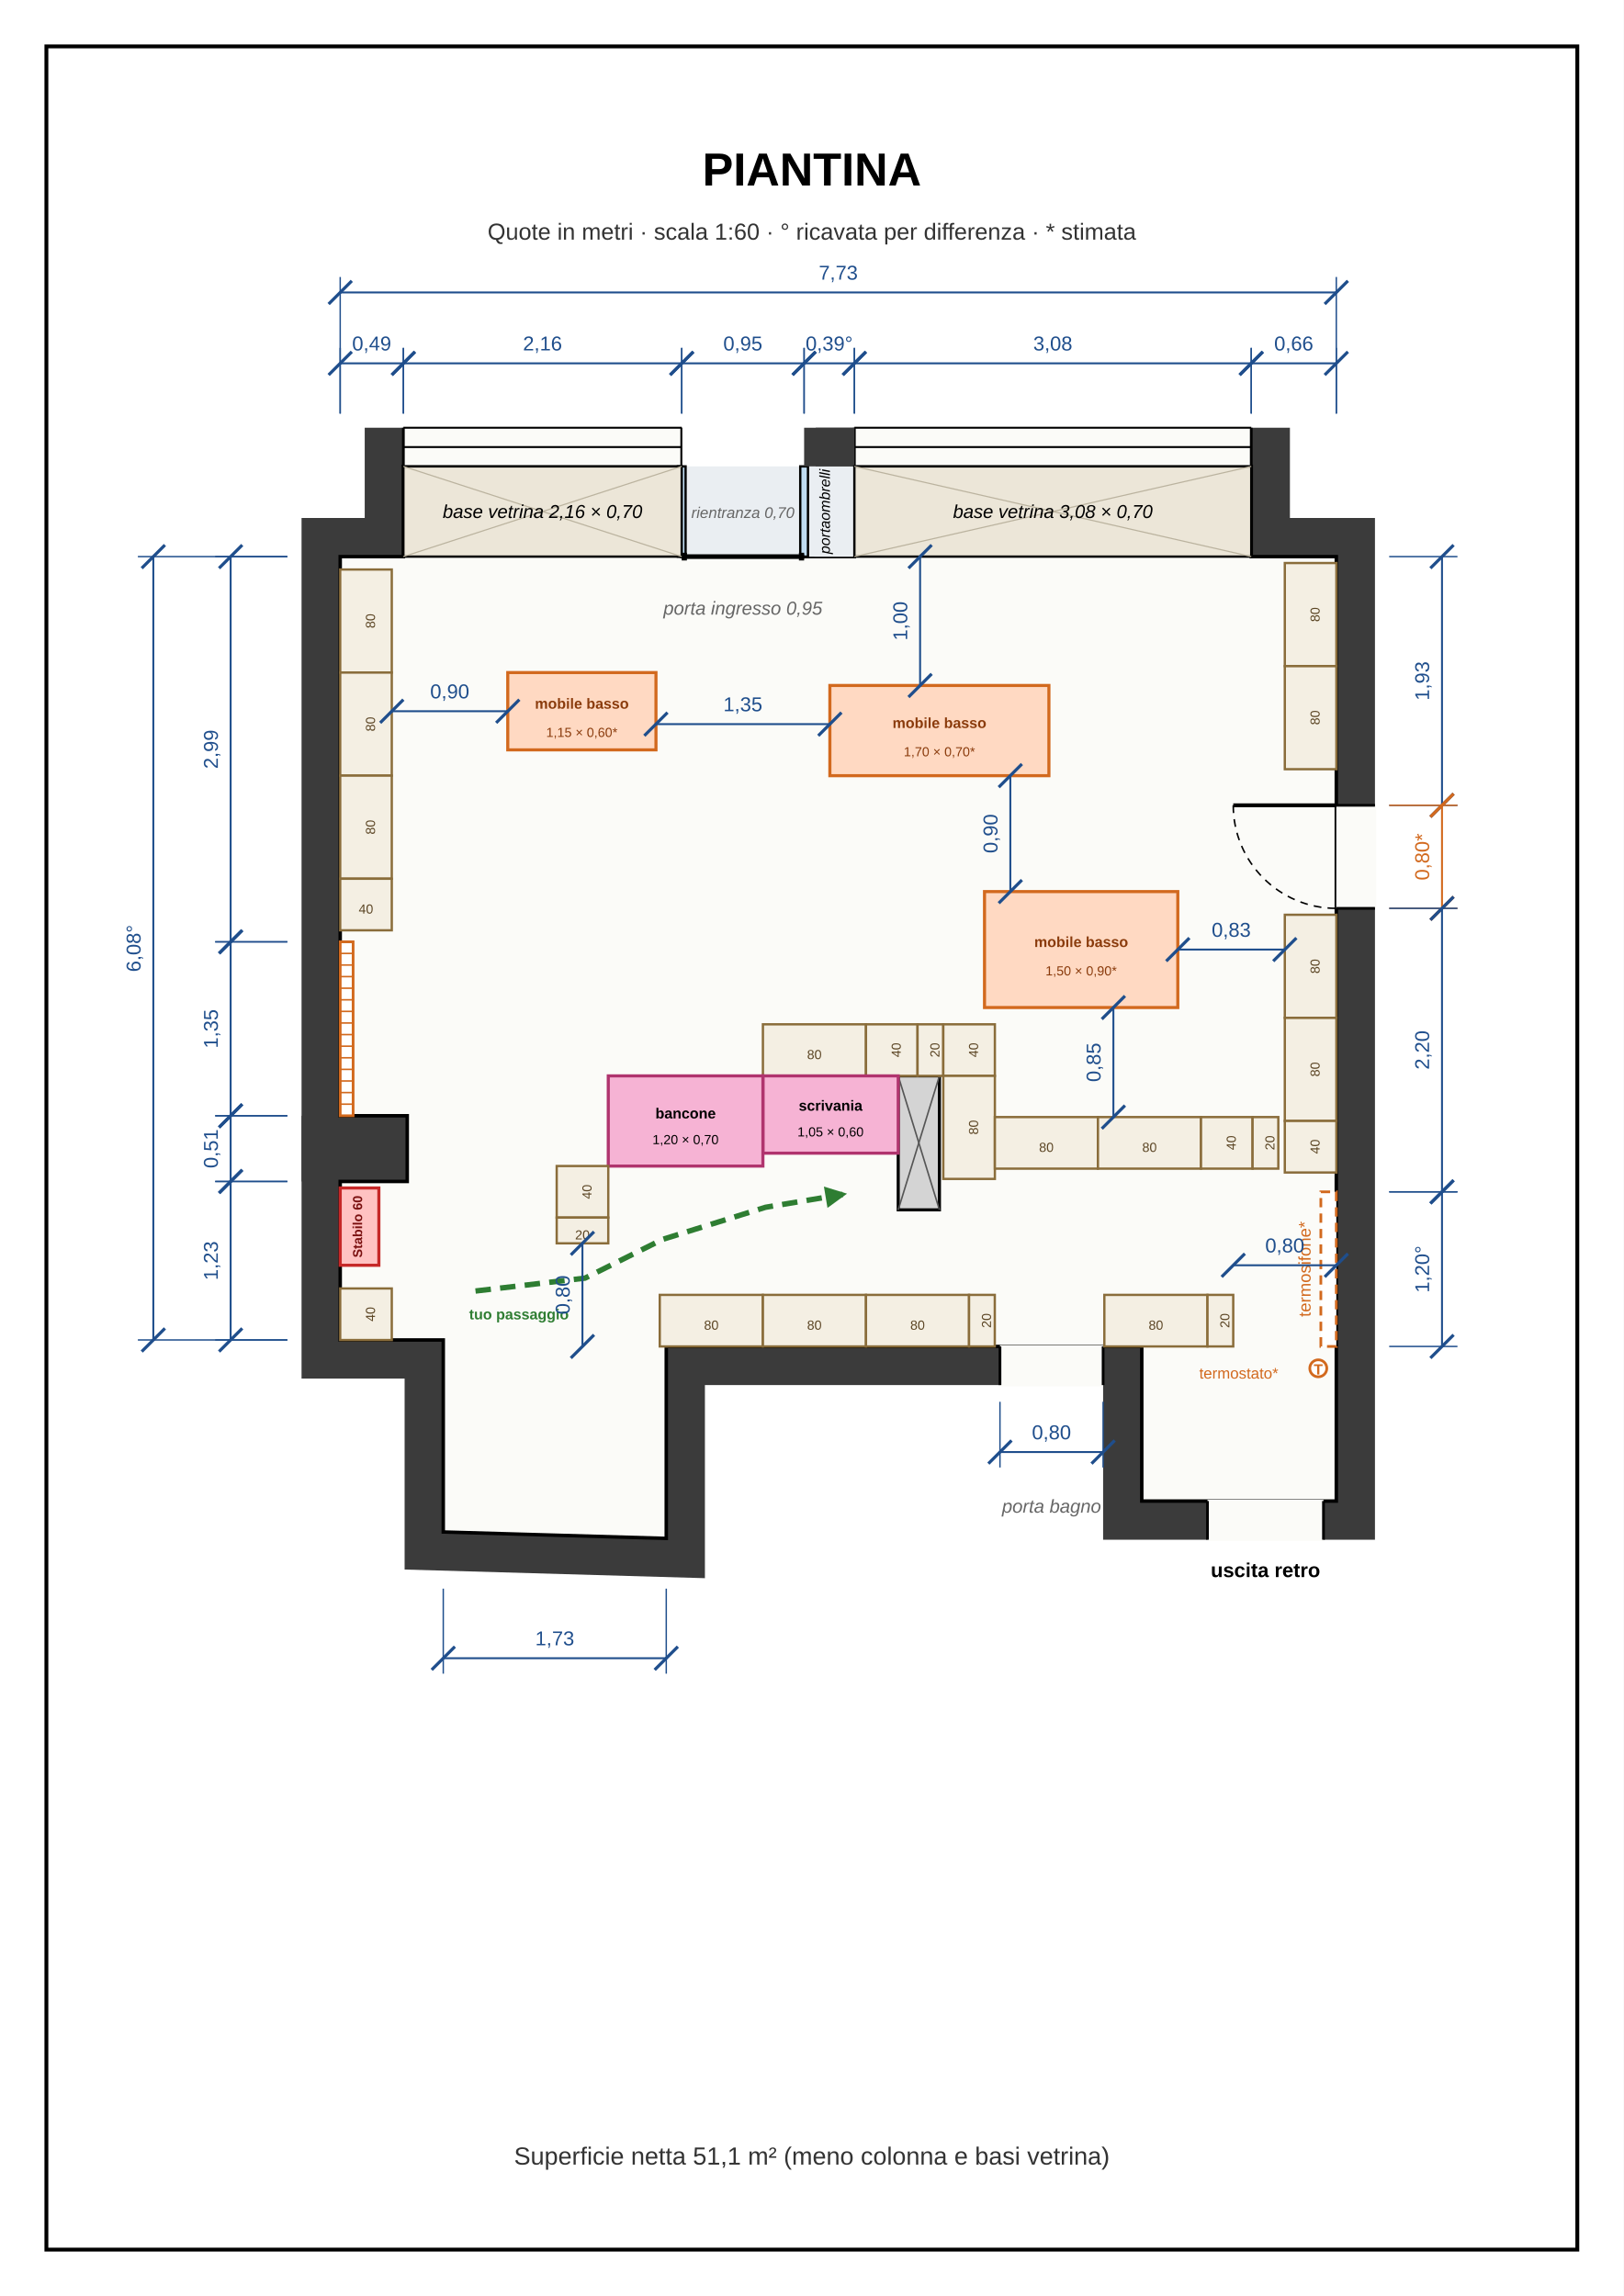
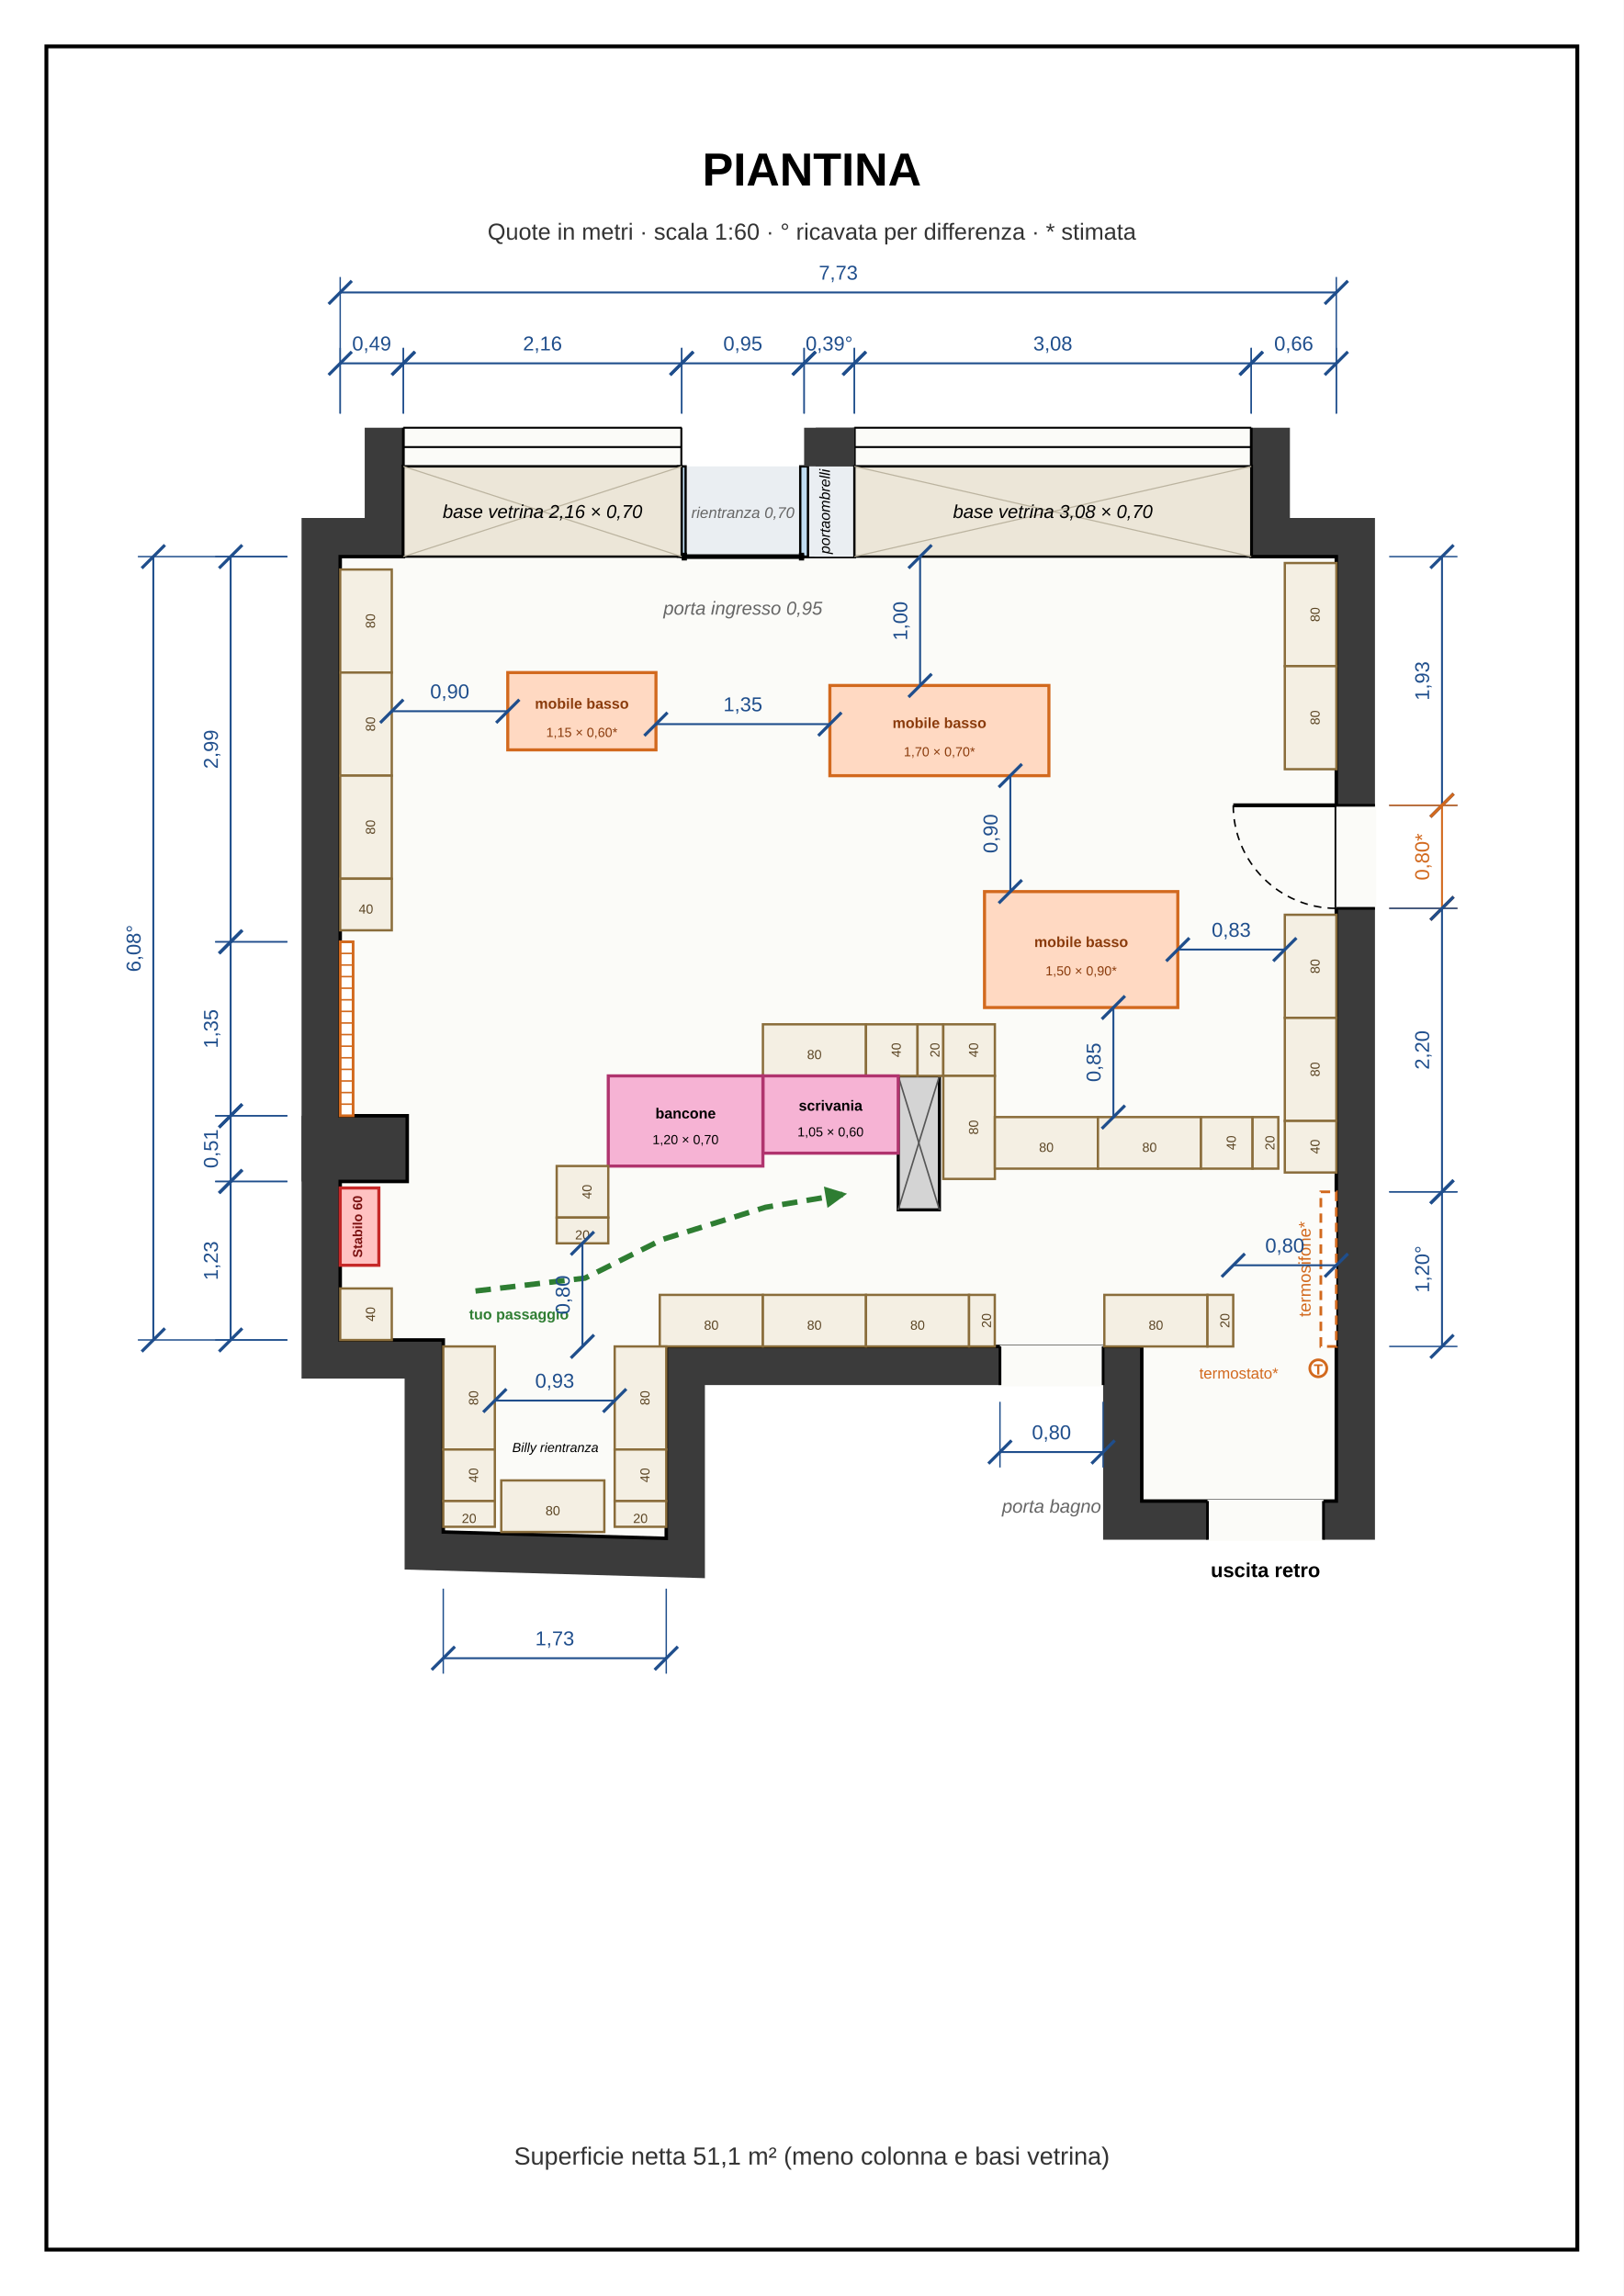
<svg xmlns="http://www.w3.org/2000/svg" width="210mm" height="297mm" viewBox="0 0 210 297" font-family="Arial, Helvetica, sans-serif">
  <defs>
    <pattern id="hatch" width="1.6" height="1.6" patternUnits="userSpaceOnUse" patternTransform="rotate(45)">
      <line x1="0" y1="0" x2="0" y2="1.6" stroke="#777" stroke-width="0.25" />
    </pattern>
  </defs>
  <rect width="210" height="297" fill="#ffffff" />
  <rect x="6" y="6" width="198" height="285" fill="none" stroke="#000" stroke-width="0.5" />
  <polygon points="44.00,72.00 52.17,72.00 52.17,60.33 88.17,60.33 88.17,72.00 110.50,72.00 110.50,60.33 161.83,60.33 161.83,72.00 172.83,72.00 172.83,194.17 147.67,194.17 147.67,174.17 86.17,174.17 86.17,199.00 57.33,198.17 57.33,173.33 44.00,173.33 44.00,152.83 52.67,152.83 52.67,144.33 44.00,144.33" fill="none" stroke="#3b3b3b" stroke-width="10.00" stroke-linejoin="miter" stroke-miterlimit="10" />
  <polygon points="44.00,72.00 52.17,72.00 52.17,60.33 88.17,60.33 88.17,72.00 110.50,72.00 110.50,60.33 161.83,60.33 161.83,72.00 172.83,72.00 172.83,194.17 147.67,194.17 147.67,174.17 86.17,174.17 86.17,199.00 57.33,198.17 57.33,173.33 44.00,173.33 44.00,152.83 52.67,152.83 52.67,144.33 44.00,144.33" fill="#fbfbf8" stroke="none" />
  <rect x="39.00" y="144.33" width="13.67" height="8.50" fill="#3b3b3b" stroke="none" stroke-width="0.25" />
  <polygon points="44.00,72.00 52.17,72.00 52.17,60.33 88.17,60.33 88.17,72.00 110.50,72.00 110.50,60.33 161.83,60.33 161.83,72.00 172.83,72.00 172.83,194.17 147.67,194.17 147.67,174.17 86.17,174.17 86.17,199.00 57.33,198.17 57.33,173.33 44.00,173.33 44.00,152.83 52.67,152.83 52.67,144.33 44.00,144.33" fill="none" stroke="#000" stroke-width="0.45" stroke-linejoin="miter" />
  <rect x="52.17" y="55.17" width="36.00" height="5.33" fill="#fbfbf8" stroke="none" stroke-width="0.25" />
  <line x1="52.17" y1="55.33" x2="52.17" y2="60.33" stroke="#000" stroke-width="0.35" />
  <line x1="88.17" y1="55.33" x2="88.17" y2="60.33" stroke="#000" stroke-width="0.35" />
  <line x1="52.17" y1="55.33" x2="88.17" y2="55.33" stroke="#000" stroke-width="0.25" />
  <line x1="52.17" y1="57.83" x2="88.17" y2="57.83" stroke="#000" stroke-width="0.25" />
  <line x1="52.17" y1="60.33" x2="88.17" y2="60.33" stroke="#000" stroke-width="0.25" />
  <rect x="110.50" y="55.17" width="51.33" height="5.33" fill="#fbfbf8" stroke="none" stroke-width="0.25" />
  <line x1="110.50" y1="55.33" x2="110.50" y2="60.33" stroke="#000" stroke-width="0.35" />
  <line x1="161.83" y1="55.33" x2="161.83" y2="60.33" stroke="#000" stroke-width="0.35" />
  <line x1="110.50" y1="55.33" x2="161.83" y2="55.33" stroke="#000" stroke-width="0.25" />
  <line x1="110.50" y1="57.83" x2="161.83" y2="57.83" stroke="#000" stroke-width="0.25" />
  <line x1="110.50" y1="60.33" x2="161.83" y2="60.33" stroke="#000" stroke-width="0.25" />
  <rect x="88.17" y="60.33" width="5.17" height="11.67" fill="#fbfbf8" stroke="none" stroke-width="0.25" />
  <rect x="88.25" y="55.17" width="5.25" height="5.25" fill="#ffffff" stroke="none" stroke-width="0.25" />
  <rect x="105.33" y="60.33" width="5.17" height="11.67" fill="#fbfbf8" stroke="none" stroke-width="0.25" />
  <rect x="88.17" y="66.83" width="22.33" height="5.17" fill="#fbfbf8" stroke="none" stroke-width="0.25" />
  <line x1="88.17" y1="67.00" x2="88.17" y2="72.00" stroke="#000" stroke-width="0.35" />
  <line x1="110.50" y1="67.00" x2="110.50" y2="72.00" stroke="#000" stroke-width="0.35" />
  <rect x="88.17" y="60.33" width="22.33" height="11.67" fill="#eaeef2" stroke="none" stroke-width="0.25" />
  <rect x="87.67" y="60.33" width="1.00" height="11.67" fill="#bfdcf2" stroke="#000" stroke-width="0.3" />
  <rect x="103.50" y="60.33" width="1.00" height="11.67" fill="#bfdcf2" stroke="#000" stroke-width="0.3" />
  <line x1="88.17" y1="72.00" x2="104.00" y2="72.00" stroke="#000" stroke-width="0.6" />
  <rect x="88.17" y="71.50" width="0.67" height="1.00" fill="#000" stroke="none" stroke-width="0.25" />
  <rect x="103.33" y="71.50" width="0.67" height="1.00" fill="#000" stroke="none" stroke-width="0.25" />
  <rect x="104.00" y="55.33" width="6.50" height="5.00" fill="#3b3b3b" stroke="none" stroke-width="0.25" />
  <rect x="172.83" y="104.17" width="5.17" height="13.33" fill="#fbfbf8" stroke="none" stroke-width="0.25" />
  <line x1="172.83" y1="104.17" x2="177.83" y2="104.17" stroke="#000" stroke-width="0.35" />
  <line x1="172.83" y1="117.50" x2="177.83" y2="117.50" stroke="#000" stroke-width="0.35" />
  <line x1="172.83" y1="104.17" x2="159.50" y2="104.17" stroke="#000" stroke-width="0.5" />
  <path d="M 159.50 104.17 A 13.33 13.33 0 0 0 172.83 117.50" fill="none" stroke="#000" stroke-width="0.2" stroke-dasharray="1 0.8" />
  <rect x="129.33" y="174.00" width="13.33" height="5.33" fill="#fbfbf8" stroke="none" stroke-width="0.25" />
  <line x1="129.33" y1="174.17" x2="129.33" y2="179.17" stroke="#000" stroke-width="0.35" />
  <line x1="142.67" y1="174.17" x2="142.67" y2="179.17" stroke="#000" stroke-width="0.35" />
  <rect x="156.17" y="194.00" width="15.00" height="5.33" fill="#fbfbf8" stroke="none" stroke-width="0.25" />
  <line x1="156.17" y1="194.17" x2="156.17" y2="199.17" stroke="#000" stroke-width="0.35" />
  <line x1="171.17" y1="194.17" x2="171.17" y2="199.17" stroke="#000" stroke-width="0.35" />
  <rect x="156.17" y="194.00" width="15.00" height="5.33" fill="none" stroke="none" stroke-width="0.25" />
  <rect x="52.17" y="60.33" width="36.00" height="11.67" fill="#ece6d8" stroke="#000" stroke-width="0.3" />
  <line x1="52.17" y1="60.33" x2="88.17" y2="72.00" stroke="#bbb39f" stroke-width="0.15" />
  <line x1="52.17" y1="72.00" x2="88.17" y2="60.33" stroke="#bbb39f" stroke-width="0.15" />
  <rect x="110.50" y="60.33" width="51.33" height="11.67" fill="#ece6d8" stroke="#000" stroke-width="0.3" />
  <line x1="110.50" y1="60.33" x2="161.83" y2="72.00" stroke="#bbb39f" stroke-width="0.15" />
  <line x1="110.50" y1="72.00" x2="161.83" y2="60.33" stroke="#bbb39f" stroke-width="0.15" />
  <rect x="116.17" y="139.17" width="5.33" height="17.33" fill="#d4d4d4" stroke="#000" stroke-width="0.4" />
  <line x1="116.17" y1="139.17" x2="121.50" y2="156.50" stroke="#555" stroke-width="0.2" />
  <line x1="121.50" y1="139.17" x2="116.17" y2="156.50" stroke="#555" stroke-width="0.2" />
  <rect x="44.00" y="121.83" width="1.67" height="22.50" fill="#fff" stroke="#d2691e" stroke-width="0.35" />
  <line x1="44.00" y1="123.33" x2="45.67" y2="123.33" stroke="#d2691e" stroke-width="0.2" />
  <line x1="44.00" y1="124.83" x2="45.67" y2="124.83" stroke="#d2691e" stroke-width="0.2" />
  <line x1="44.00" y1="126.33" x2="45.67" y2="126.33" stroke="#d2691e" stroke-width="0.2" />
  <line x1="44.00" y1="127.83" x2="45.67" y2="127.83" stroke="#d2691e" stroke-width="0.2" />
  <line x1="44.00" y1="129.33" x2="45.67" y2="129.33" stroke="#d2691e" stroke-width="0.2" />
  <line x1="44.00" y1="130.83" x2="45.67" y2="130.83" stroke="#d2691e" stroke-width="0.2" />
  <line x1="44.00" y1="132.33" x2="45.67" y2="132.33" stroke="#d2691e" stroke-width="0.2" />
  <line x1="44.00" y1="133.83" x2="45.67" y2="133.83" stroke="#d2691e" stroke-width="0.2" />
  <line x1="44.00" y1="135.33" x2="45.67" y2="135.33" stroke="#d2691e" stroke-width="0.2" />
  <line x1="44.00" y1="136.83" x2="45.67" y2="136.83" stroke="#d2691e" stroke-width="0.2" />
  <line x1="44.00" y1="138.33" x2="45.67" y2="138.33" stroke="#d2691e" stroke-width="0.2" />
  <line x1="44.00" y1="139.83" x2="45.67" y2="139.83" stroke="#d2691e" stroke-width="0.2" />
  <line x1="44.00" y1="141.33" x2="45.67" y2="141.33" stroke="#d2691e" stroke-width="0.2" />
  <line x1="44.00" y1="142.83" x2="45.67" y2="142.83" stroke="#d2691e" stroke-width="0.2" />
  <rect x="170.83" y="154.17" width="2.00" height="20.00" fill="#fff" stroke="#d2691e" stroke-width="0.35" stroke-dasharray="1.2 0.8" />
  <text x="169.50" y="164.17" font-size="2.2" fill="#d2691e" text-anchor="middle" font-weight="normal" font-style="normal" transform="rotate(-90 169.50 164.17)">termosifone*</text>
  <circle cx="170.50" cy="177.00" r="1.1" fill="#fff" stroke="#d2691e" stroke-width="0.35" />
  <text x="170.50" y="177.80" font-size="1.9" fill="#d2691e" text-anchor="middle" font-weight="bold">T</text>
  <text x="165.33" y="178.33" font-size="2.0" fill="#d2691e" text-anchor="end" font-weight="normal" font-style="normal">termostato*</text>
  <text x="70.17" y="67.00" font-size="2.4" fill="#000" text-anchor="middle" font-weight="normal" font-style="italic">base vetrina 2,16 × 0,70</text>
  <text x="136.17" y="67.00" font-size="2.4" fill="#000" text-anchor="middle" font-weight="normal" font-style="italic">base vetrina 3,08 × 0,70</text>
  <text x="96.08" y="79.50" font-size="2.4" fill="#666666" text-anchor="middle" font-weight="normal" font-style="italic">porta ingresso 0,95</text>
  <text x="96.08" y="67.00" font-size="2.0" fill="#666666" text-anchor="middle" font-weight="normal" font-style="italic">rientranza 0,70</text>
  <text x="107.33" y="66.17" font-size="1.9" fill="#000" text-anchor="middle" font-weight="normal" font-style="italic" transform="rotate(-90 107.33 66.17)">portaombrelli</text>
  <text x="136.00" y="195.67" font-size="2.4" fill="#666666" text-anchor="middle" font-weight="normal" font-style="italic">porta bagno</text>
  <text x="163.67" y="204.00" font-size="2.6" fill="#000" text-anchor="middle" font-weight="bold" font-style="normal">uscita retro</text>
  <rect x="44.00" y="73.67" width="6.67" height="13.33" fill="#f4efe3" stroke="#8a6d3b" stroke-width="0.3" />
  <text x="48.50" y="80.33" font-size="1.7" fill="#5b4524" text-anchor="middle" font-weight="normal" font-style="normal" transform="rotate(-90 48.50 80.33)">80</text>
  <rect x="44.00" y="87.00" width="6.67" height="13.33" fill="#f4efe3" stroke="#8a6d3b" stroke-width="0.3" />
  <text x="48.50" y="93.67" font-size="1.7" fill="#5b4524" text-anchor="middle" font-weight="normal" font-style="normal" transform="rotate(-90 48.50 93.67)">80</text>
  <rect x="44.00" y="100.33" width="6.67" height="13.33" fill="#f4efe3" stroke="#8a6d3b" stroke-width="0.3" />
  <text x="48.50" y="107.00" font-size="1.7" fill="#5b4524" text-anchor="middle" font-weight="normal" font-style="normal" transform="rotate(-90 48.50 107.00)">80</text>
  <rect x="44.00" y="113.67" width="6.67" height="6.67" fill="#f4efe3" stroke="#8a6d3b" stroke-width="0.3" />
  <text x="47.33" y="118.17" font-size="1.7" fill="#5b4524" text-anchor="middle" font-weight="normal" font-style="normal">40</text>
  <rect x="44.00" y="166.67" width="6.67" height="6.67" fill="#f4efe3" stroke="#8a6d3b" stroke-width="0.3" />
  <text x="48.50" y="170.00" font-size="1.7" fill="#5b4524" text-anchor="middle" font-weight="normal" font-style="normal" transform="rotate(-90 48.50 170.00)">40</text>
  <rect x="85.33" y="167.50" width="13.33" height="6.67" fill="#f4efe3" stroke="#8a6d3b" stroke-width="0.3" />
  <text x="92.00" y="172.00" font-size="1.7" fill="#5b4524" text-anchor="middle" font-weight="normal" font-style="normal">80</text>
  <rect x="98.67" y="167.50" width="13.33" height="6.67" fill="#f4efe3" stroke="#8a6d3b" stroke-width="0.3" />
  <text x="105.33" y="172.00" font-size="1.7" fill="#5b4524" text-anchor="middle" font-weight="normal" font-style="normal">80</text>
  <rect x="112.00" y="167.50" width="13.33" height="6.67" fill="#f4efe3" stroke="#8a6d3b" stroke-width="0.3" />
  <text x="118.67" y="172.00" font-size="1.7" fill="#5b4524" text-anchor="middle" font-weight="normal" font-style="normal">80</text>
  <rect x="125.33" y="167.50" width="3.33" height="6.67" fill="#f4efe3" stroke="#8a6d3b" stroke-width="0.3" />
  <text x="128.17" y="170.83" font-size="1.7" fill="#5b4524" text-anchor="middle" font-weight="normal" font-style="normal" transform="rotate(-90 128.17 170.83)">20</text>
+   <rect x="57.33" y="174.17" width="6.67" height="13.33" fill="#f4efe3" stroke="#8a6d3b" stroke-width="0.3" />
+   <text x="61.83" y="180.83" font-size="1.7" fill="#5b4524" text-anchor="middle" font-weight="normal" font-style="normal" transform="rotate(-90 61.83 180.83)">80</text>
+   <rect x="57.33" y="187.50" width="6.67" height="6.67" fill="#f4efe3" stroke="#8a6d3b" stroke-width="0.3" />
+   <text x="61.83" y="190.83" font-size="1.7" fill="#5b4524" text-anchor="middle" font-weight="normal" font-style="normal" transform="rotate(-90 61.83 190.83)">40</text>
+   <rect x="57.33" y="194.17" width="6.67" height="3.33" fill="#f4efe3" stroke="#8a6d3b" stroke-width="0.3" />
+   <text x="60.67" y="197.00" font-size="1.7" fill="#5b4524" text-anchor="middle" font-weight="normal" font-style="normal">20</text>
+   <rect x="79.50" y="174.17" width="6.67" height="13.33" fill="#f4efe3" stroke="#8a6d3b" stroke-width="0.3" />
+   <text x="84.00" y="180.83" font-size="1.7" fill="#5b4524" text-anchor="middle" font-weight="normal" font-style="normal" transform="rotate(-90 84.00 180.83)">80</text>
+   <rect x="79.50" y="187.50" width="6.67" height="6.67" fill="#f4efe3" stroke="#8a6d3b" stroke-width="0.3" />
+   <text x="84.00" y="190.83" font-size="1.7" fill="#5b4524" text-anchor="middle" font-weight="normal" font-style="normal" transform="rotate(-90 84.00 190.83)">40</text>
+   <rect x="79.50" y="194.17" width="6.67" height="3.33" fill="#f4efe3" stroke="#8a6d3b" stroke-width="0.3" />
+   <text x="82.83" y="197.00" font-size="1.7" fill="#5b4524" text-anchor="middle" font-weight="normal" font-style="normal">20</text>
+   <rect x="64.83" y="191.50" width="13.33" height="6.67" fill="#f4efe3" stroke="#8a6d3b" stroke-width="0.3" />
+   <text x="71.50" y="196.00" font-size="1.7" fill="#5b4524" text-anchor="middle" font-weight="normal" font-style="normal">80</text>
+   <text x="71.83" y="187.83" font-size="1.7" fill="#000" text-anchor="middle" font-weight="normal" font-style="italic">Billy rientranza</text>
+   <line x1="64.00" y1="181.17" x2="79.50" y2="181.17" stroke="#1f4e8c" stroke-width="0.25" />
+   <line x1="62.50" y1="182.67" x2="65.50" y2="179.67" stroke="#1f4e8c" stroke-width="0.4" />
+   <line x1="78.00" y1="182.67" x2="81.00" y2="179.67" stroke="#1f4e8c" stroke-width="0.4" />
+   <text x="71.75" y="179.50" font-size="2.6" fill="#1f4e8c" text-anchor="middle" font-weight="normal" font-style="normal">0,93</text>
  <rect x="142.83" y="167.50" width="13.33" height="6.67" fill="#f4efe3" stroke="#8a6d3b" stroke-width="0.3" />
  <text x="149.50" y="172.00" font-size="1.7" fill="#5b4524" text-anchor="middle" font-weight="normal" font-style="normal">80</text>
  <rect x="156.17" y="167.50" width="3.33" height="6.67" fill="#f4efe3" stroke="#8a6d3b" stroke-width="0.3" />
  <text x="159.00" y="170.83" font-size="1.7" fill="#5b4524" text-anchor="middle" font-weight="normal" font-style="normal" transform="rotate(-90 159.00 170.83)">20</text>
  <line x1="159.50" y1="163.67" x2="172.83" y2="163.67" stroke="#1f4e8c" stroke-width="0.25" />
  <line x1="158.00" y1="165.17" x2="161.00" y2="162.17" stroke="#1f4e8c" stroke-width="0.4" />
  <line x1="171.33" y1="165.17" x2="174.33" y2="162.17" stroke="#1f4e8c" stroke-width="0.4" />
  <text x="166.17" y="162.00" font-size="2.6" fill="#1f4e8c" text-anchor="middle" font-weight="normal" font-style="normal">0,80</text>
  <rect x="166.17" y="72.83" width="6.67" height="13.33" fill="#f4efe3" stroke="#8a6d3b" stroke-width="0.3" />
  <text x="170.67" y="79.50" font-size="1.7" fill="#5b4524" text-anchor="middle" font-weight="normal" font-style="normal" transform="rotate(-90 170.67 79.50)">80</text>
  <rect x="166.17" y="86.17" width="6.67" height="13.33" fill="#f4efe3" stroke="#8a6d3b" stroke-width="0.3" />
  <text x="170.67" y="92.83" font-size="1.7" fill="#5b4524" text-anchor="middle" font-weight="normal" font-style="normal" transform="rotate(-90 170.67 92.83)">80</text>
  <rect x="166.17" y="118.33" width="6.67" height="13.33" fill="#f4efe3" stroke="#8a6d3b" stroke-width="0.3" />
  <text x="170.67" y="125.00" font-size="1.7" fill="#5b4524" text-anchor="middle" font-weight="normal" font-style="normal" transform="rotate(-90 170.67 125.00)">80</text>
  <rect x="166.17" y="131.67" width="6.67" height="13.33" fill="#f4efe3" stroke="#8a6d3b" stroke-width="0.3" />
  <text x="170.67" y="138.33" font-size="1.7" fill="#5b4524" text-anchor="middle" font-weight="normal" font-style="normal" transform="rotate(-90 170.67 138.33)">80</text>
  <rect x="166.17" y="145.00" width="6.67" height="6.67" fill="#f4efe3" stroke="#8a6d3b" stroke-width="0.3" />
  <text x="170.67" y="148.33" font-size="1.7" fill="#5b4524" text-anchor="middle" font-weight="normal" font-style="normal" transform="rotate(-90 170.67 148.33)">40</text>
  <rect x="98.67" y="132.50" width="13.33" height="6.67" fill="#f4efe3" stroke="#8a6d3b" stroke-width="0.3" />
  <text x="105.33" y="137.00" font-size="1.7" fill="#5b4524" text-anchor="middle" font-weight="normal" font-style="normal">80</text>
  <rect x="112.00" y="132.50" width="6.67" height="6.67" fill="#f4efe3" stroke="#8a6d3b" stroke-width="0.3" />
  <text x="116.50" y="135.83" font-size="1.7" fill="#5b4524" text-anchor="middle" font-weight="normal" font-style="normal" transform="rotate(-90 116.50 135.83)">40</text>
  <rect x="118.67" y="132.50" width="3.33" height="6.67" fill="#f4efe3" stroke="#8a6d3b" stroke-width="0.3" />
  <text x="121.50" y="135.83" font-size="1.7" fill="#5b4524" text-anchor="middle" font-weight="normal" font-style="normal" transform="rotate(-90 121.50 135.83)">20</text>
  <rect x="122.00" y="132.50" width="6.67" height="6.67" fill="#f4efe3" stroke="#8a6d3b" stroke-width="0.3" />
  <text x="126.50" y="135.83" font-size="1.7" fill="#5b4524" text-anchor="middle" font-weight="normal" font-style="normal" transform="rotate(-90 126.50 135.83)">40</text>
  <rect x="122.00" y="139.17" width="6.67" height="13.33" fill="#f4efe3" stroke="#8a6d3b" stroke-width="0.3" />
  <text x="126.50" y="145.83" font-size="1.7" fill="#5b4524" text-anchor="middle" font-weight="normal" font-style="normal" transform="rotate(-90 126.50 145.83)">80</text>
  <rect x="128.67" y="144.50" width="13.33" height="6.67" fill="#f4efe3" stroke="#8a6d3b" stroke-width="0.3" />
  <text x="135.33" y="149.00" font-size="1.7" fill="#5b4524" text-anchor="middle" font-weight="normal" font-style="normal">80</text>
  <rect x="142.00" y="144.50" width="13.33" height="6.67" fill="#f4efe3" stroke="#8a6d3b" stroke-width="0.3" />
  <text x="148.67" y="149.00" font-size="1.7" fill="#5b4524" text-anchor="middle" font-weight="normal" font-style="normal">80</text>
  <rect x="155.33" y="144.50" width="6.67" height="6.67" fill="#f4efe3" stroke="#8a6d3b" stroke-width="0.3" />
  <text x="159.83" y="147.83" font-size="1.7" fill="#5b4524" text-anchor="middle" font-weight="normal" font-style="normal" transform="rotate(-90 159.83 147.83)">40</text>
  <rect x="162.00" y="144.50" width="3.33" height="6.67" fill="#f4efe3" stroke="#8a6d3b" stroke-width="0.3" />
  <text x="164.83" y="147.83" font-size="1.7" fill="#5b4524" text-anchor="middle" font-weight="normal" font-style="normal" transform="rotate(-90 164.83 147.83)">20</text>
  <rect x="98.67" y="139.17" width="17.50" height="10.00" fill="#f6b3d4" stroke="#b0346e" stroke-width="0.4" />
  <text x="107.42" y="143.67" font-size="1.9" fill="#000" text-anchor="middle" font-weight="bold" font-style="normal">scrivania</text>
  <text x="107.42" y="147.00" font-size="1.7" fill="#000" text-anchor="middle" font-weight="normal" font-style="normal">1,05 × 0,60</text>
  <rect x="78.67" y="139.17" width="20.00" height="11.67" fill="#f6b3d4" stroke="#b0346e" stroke-width="0.4" />
  <text x="88.67" y="144.67" font-size="1.9" fill="#000" text-anchor="middle" font-weight="bold" font-style="normal">bancone</text>
  <text x="88.67" y="148.00" font-size="1.7" fill="#000" text-anchor="middle" font-weight="normal" font-style="normal">1,20 × 0,70</text>
  <rect x="72.00" y="150.83" width="6.67" height="6.67" fill="#f4efe3" stroke="#8a6d3b" stroke-width="0.3" />
  <text x="76.50" y="154.17" font-size="1.7" fill="#5b4524" text-anchor="middle" font-weight="normal" font-style="normal" transform="rotate(-90 76.50 154.17)">40</text>
  <rect x="72.00" y="157.50" width="6.67" height="3.33" fill="#f4efe3" stroke="#8a6d3b" stroke-width="0.3" />
  <text x="75.33" y="160.33" font-size="1.7" fill="#5b4524" text-anchor="middle" font-weight="normal" font-style="normal">20</text>
  <defs>
    <marker id="arw" markerWidth="4" markerHeight="4" refX="3.2" refY="2" orient="auto">
      <path d="M0,0 L4,2 L0,4 z" fill="#2e7d32" />
    </marker>
  </defs>
  <polyline points="61.50,167.00 75.67,165.33 85.67,160.33 99.00,156.17 109.00,154.50" fill="none" stroke="#2e7d32" stroke-width="0.7" stroke-dasharray="2 1.2" marker-end="url(#arw)" />
  <text x="60.67" y="170.67" font-size="1.9" fill="#2e7d32" text-anchor="start" font-weight="bold" font-style="normal">tuo passaggio</text>
  <line x1="75.33" y1="160.83" x2="75.33" y2="174.17" stroke="#1f4e8c" stroke-width="0.25" />
  <line x1="73.83" y1="162.33" x2="76.83" y2="159.33" stroke="#1f4e8c" stroke-width="0.4" />
  <line x1="73.83" y1="175.67" x2="76.83" y2="172.67" stroke="#1f4e8c" stroke-width="0.4" />
  <text x="73.67" y="167.50" font-size="2.6" fill="#1f4e8c" text-anchor="middle" font-weight="normal" font-style="normal" transform="rotate(-90 73.67 167.50)">0,80</text>
  <rect x="65.67" y="87.00" width="19.17" height="10.00" fill="#ffd9c2" stroke="#d2691e" stroke-width="0.4" />
  <text x="75.25" y="91.67" font-size="1.9" fill="#8a3b0c" text-anchor="middle" font-weight="bold" font-style="normal">mobile basso</text>
  <text x="75.25" y="95.33" font-size="1.7" fill="#8a3b0c" text-anchor="middle" font-weight="normal" font-style="normal">1,15 × 0,60*</text>
  <rect x="107.33" y="88.67" width="28.33" height="11.67" fill="#ffd9c2" stroke="#d2691e" stroke-width="0.4" />
  <text x="121.50" y="94.17" font-size="1.9" fill="#8a3b0c" text-anchor="middle" font-weight="bold" font-style="normal">mobile basso</text>
  <text x="121.50" y="97.83" font-size="1.7" fill="#8a3b0c" text-anchor="middle" font-weight="normal" font-style="normal">1,70 × 0,70*</text>
  <rect x="127.33" y="115.33" width="25.00" height="15.00" fill="#ffd9c2" stroke="#d2691e" stroke-width="0.4" />
  <text x="139.83" y="122.50" font-size="1.9" fill="#8a3b0c" text-anchor="middle" font-weight="bold" font-style="normal">mobile basso</text>
  <text x="139.83" y="126.17" font-size="1.7" fill="#8a3b0c" text-anchor="middle" font-weight="normal" font-style="normal">1,50 × 0,90*</text>
  <line x1="50.67" y1="92.00" x2="65.67" y2="92.00" stroke="#1f4e8c" stroke-width="0.25" />
  <line x1="49.17" y1="93.50" x2="52.17" y2="90.50" stroke="#1f4e8c" stroke-width="0.4" />
  <line x1="64.17" y1="93.50" x2="67.17" y2="90.50" stroke="#1f4e8c" stroke-width="0.4" />
  <text x="58.17" y="90.33" font-size="2.6" fill="#1f4e8c" text-anchor="middle" font-weight="normal" font-style="normal">0,90</text>
  <line x1="84.83" y1="93.67" x2="107.33" y2="93.67" stroke="#1f4e8c" stroke-width="0.25" />
  <line x1="83.33" y1="95.17" x2="86.33" y2="92.17" stroke="#1f4e8c" stroke-width="0.4" />
  <line x1="105.83" y1="95.17" x2="108.83" y2="92.17" stroke="#1f4e8c" stroke-width="0.4" />
  <text x="96.08" y="92.00" font-size="2.6" fill="#1f4e8c" text-anchor="middle" font-weight="normal" font-style="normal">1,35</text>
  <line x1="130.67" y1="100.33" x2="130.67" y2="115.33" stroke="#1f4e8c" stroke-width="0.25" />
  <line x1="129.17" y1="101.83" x2="132.17" y2="98.83" stroke="#1f4e8c" stroke-width="0.4" />
  <line x1="129.17" y1="116.83" x2="132.17" y2="113.83" stroke="#1f4e8c" stroke-width="0.4" />
  <text x="129.00" y="107.83" font-size="2.6" fill="#1f4e8c" text-anchor="middle" font-weight="normal" font-style="normal" transform="rotate(-90 129.00 107.83)">0,90</text>
  <line x1="152.33" y1="122.83" x2="166.17" y2="122.83" stroke="#1f4e8c" stroke-width="0.25" />
  <line x1="150.83" y1="124.33" x2="153.83" y2="121.33" stroke="#1f4e8c" stroke-width="0.4" />
  <line x1="164.67" y1="124.33" x2="167.67" y2="121.33" stroke="#1f4e8c" stroke-width="0.4" />
  <text x="159.25" y="121.17" font-size="2.6" fill="#1f4e8c" text-anchor="middle" font-weight="normal" font-style="normal">0,83</text>
  <line x1="144.00" y1="130.33" x2="144.00" y2="144.50" stroke="#1f4e8c" stroke-width="0.25" />
  <line x1="142.50" y1="131.83" x2="145.50" y2="128.83" stroke="#1f4e8c" stroke-width="0.4" />
  <line x1="142.50" y1="146.00" x2="145.50" y2="143.00" stroke="#1f4e8c" stroke-width="0.4" />
  <text x="142.33" y="137.42" font-size="2.6" fill="#1f4e8c" text-anchor="middle" font-weight="normal" font-style="normal" transform="rotate(-90 142.33 137.42)">0,85</text>
  <line x1="119.00" y1="72.00" x2="119.00" y2="88.67" stroke="#1f4e8c" stroke-width="0.25" />
  <line x1="117.50" y1="73.50" x2="120.50" y2="70.50" stroke="#1f4e8c" stroke-width="0.4" />
  <line x1="117.50" y1="90.17" x2="120.50" y2="87.17" stroke="#1f4e8c" stroke-width="0.4" />
  <text x="117.33" y="80.33" font-size="2.6" fill="#1f4e8c" text-anchor="middle" font-weight="normal" font-style="normal" transform="rotate(-90 117.33 80.33)">1,00</text>
  <rect x="44.00" y="153.67" width="5.00" height="10.00" fill="#ffc2c2" stroke="#c62828" stroke-width="0.4" />
  <text x="46.83" y="158.67" font-size="1.7" fill="#7a1010" text-anchor="middle" font-weight="bold" font-style="normal" transform="rotate(-90 46.83 158.67)">Stabilo 60</text>
  <line x1="44.00" y1="53.50" x2="44.00" y2="45.00" stroke="#1f4e8c" stroke-width="0.18" />
  <line x1="52.17" y1="53.50" x2="52.17" y2="45.00" stroke="#1f4e8c" stroke-width="0.18" />
  <line x1="44.00" y1="47.00" x2="52.17" y2="47.00" stroke="#1f4e8c" stroke-width="0.25" />
  <line x1="42.50" y1="48.50" x2="45.50" y2="45.50" stroke="#1f4e8c" stroke-width="0.4" />
  <line x1="50.67" y1="48.50" x2="53.67" y2="45.50" stroke="#1f4e8c" stroke-width="0.4" />
  <text x="48.08" y="45.33" font-size="2.6" fill="#1f4e8c" text-anchor="middle" font-weight="normal" font-style="normal">0,49</text>
  <line x1="52.17" y1="53.50" x2="52.17" y2="45.00" stroke="#1f4e8c" stroke-width="0.18" />
  <line x1="88.17" y1="53.50" x2="88.17" y2="45.00" stroke="#1f4e8c" stroke-width="0.18" />
  <line x1="52.17" y1="47.00" x2="88.17" y2="47.00" stroke="#1f4e8c" stroke-width="0.25" />
  <line x1="50.67" y1="48.50" x2="53.67" y2="45.50" stroke="#1f4e8c" stroke-width="0.4" />
  <line x1="86.67" y1="48.50" x2="89.67" y2="45.50" stroke="#1f4e8c" stroke-width="0.4" />
  <text x="70.17" y="45.33" font-size="2.6" fill="#1f4e8c" text-anchor="middle" font-weight="normal" font-style="normal">2,16</text>
  <line x1="88.17" y1="53.50" x2="88.17" y2="45.00" stroke="#1f4e8c" stroke-width="0.18" />
  <line x1="104.00" y1="53.50" x2="104.00" y2="45.00" stroke="#1f4e8c" stroke-width="0.18" />
  <line x1="88.17" y1="47.00" x2="104.00" y2="47.00" stroke="#1f4e8c" stroke-width="0.25" />
  <line x1="86.67" y1="48.50" x2="89.67" y2="45.50" stroke="#1f4e8c" stroke-width="0.4" />
  <line x1="102.50" y1="48.50" x2="105.50" y2="45.50" stroke="#1f4e8c" stroke-width="0.4" />
  <text x="96.08" y="45.33" font-size="2.6" fill="#1f4e8c" text-anchor="middle" font-weight="normal" font-style="normal">0,95</text>
  <line x1="104.00" y1="53.50" x2="104.00" y2="45.00" stroke="#1f4e8c" stroke-width="0.18" />
  <line x1="110.50" y1="53.50" x2="110.50" y2="45.00" stroke="#1f4e8c" stroke-width="0.18" />
  <line x1="104.00" y1="47.00" x2="110.50" y2="47.00" stroke="#1f4e8c" stroke-width="0.25" />
  <line x1="102.50" y1="48.50" x2="105.50" y2="45.50" stroke="#1f4e8c" stroke-width="0.4" />
  <line x1="109.00" y1="48.50" x2="112.00" y2="45.50" stroke="#1f4e8c" stroke-width="0.4" />
  <text x="107.25" y="45.33" font-size="2.6" fill="#1f4e8c" text-anchor="middle" font-weight="normal" font-style="normal">0,39°</text>
  <line x1="110.50" y1="53.50" x2="110.50" y2="45.00" stroke="#1f4e8c" stroke-width="0.18" />
  <line x1="161.83" y1="53.50" x2="161.83" y2="45.00" stroke="#1f4e8c" stroke-width="0.18" />
  <line x1="110.50" y1="47.00" x2="161.83" y2="47.00" stroke="#1f4e8c" stroke-width="0.25" />
  <line x1="109.00" y1="48.50" x2="112.00" y2="45.50" stroke="#1f4e8c" stroke-width="0.4" />
  <line x1="160.33" y1="48.50" x2="163.33" y2="45.50" stroke="#1f4e8c" stroke-width="0.4" />
  <text x="136.17" y="45.33" font-size="2.6" fill="#1f4e8c" text-anchor="middle" font-weight="normal" font-style="normal">3,08</text>
  <line x1="161.83" y1="53.50" x2="161.83" y2="45.00" stroke="#1f4e8c" stroke-width="0.18" />
  <line x1="172.83" y1="53.50" x2="172.83" y2="45.00" stroke="#1f4e8c" stroke-width="0.18" />
  <line x1="161.83" y1="47.00" x2="172.83" y2="47.00" stroke="#1f4e8c" stroke-width="0.25" />
  <line x1="160.33" y1="48.50" x2="163.33" y2="45.50" stroke="#1f4e8c" stroke-width="0.4" />
  <line x1="171.33" y1="48.50" x2="174.33" y2="45.50" stroke="#1f4e8c" stroke-width="0.4" />
  <text x="167.33" y="45.33" font-size="2.6" fill="#1f4e8c" text-anchor="middle" font-weight="normal" font-style="normal">0,66</text>
  <line x1="44.00" y1="53.50" x2="44.00" y2="35.83" stroke="#1f4e8c" stroke-width="0.18" />
  <line x1="172.83" y1="53.50" x2="172.83" y2="35.83" stroke="#1f4e8c" stroke-width="0.18" />
  <line x1="44.00" y1="37.83" x2="172.83" y2="37.83" stroke="#1f4e8c" stroke-width="0.25" />
  <line x1="42.50" y1="39.33" x2="45.50" y2="36.33" stroke="#1f4e8c" stroke-width="0.4" />
  <line x1="171.33" y1="39.33" x2="174.33" y2="36.33" stroke="#1f4e8c" stroke-width="0.4" />
  <text x="108.42" y="36.17" font-size="2.6" fill="#1f4e8c" text-anchor="middle" font-weight="normal" font-style="normal">7,73</text>
  <line x1="179.67" y1="72.00" x2="188.50" y2="72.00" stroke="#1f4e8c" stroke-width="0.18" />
  <line x1="179.67" y1="104.17" x2="188.50" y2="104.17" stroke="#1f4e8c" stroke-width="0.18" />
  <line x1="186.50" y1="72.00" x2="186.50" y2="104.17" stroke="#1f4e8c" stroke-width="0.25" />
  <line x1="185.00" y1="73.50" x2="188.00" y2="70.50" stroke="#1f4e8c" stroke-width="0.4" />
  <line x1="185.00" y1="105.67" x2="188.00" y2="102.67" stroke="#1f4e8c" stroke-width="0.4" />
  <text x="184.83" y="88.08" font-size="2.6" fill="#1f4e8c" text-anchor="middle" font-weight="normal" font-style="normal" transform="rotate(-90 184.83 88.08)">1,93</text>
  <line x1="179.67" y1="104.17" x2="188.50" y2="104.17" stroke="#d2691e" stroke-width="0.18" />
  <line x1="179.67" y1="117.50" x2="188.50" y2="117.50" stroke="#d2691e" stroke-width="0.18" />
  <line x1="186.50" y1="104.17" x2="186.50" y2="117.50" stroke="#d2691e" stroke-width="0.25" />
  <line x1="185.00" y1="105.67" x2="188.00" y2="102.67" stroke="#d2691e" stroke-width="0.4" />
  <line x1="185.00" y1="119.00" x2="188.00" y2="116.00" stroke="#d2691e" stroke-width="0.4" />
  <text x="184.83" y="110.83" font-size="2.6" fill="#d2691e" text-anchor="middle" font-weight="normal" font-style="normal" transform="rotate(-90 184.83 110.83)">0,80*</text>
  <line x1="179.67" y1="117.50" x2="188.50" y2="117.50" stroke="#1f4e8c" stroke-width="0.18" />
  <line x1="179.67" y1="154.17" x2="188.50" y2="154.17" stroke="#1f4e8c" stroke-width="0.18" />
  <line x1="186.50" y1="117.50" x2="186.50" y2="154.17" stroke="#1f4e8c" stroke-width="0.25" />
  <line x1="185.00" y1="119.00" x2="188.00" y2="116.00" stroke="#1f4e8c" stroke-width="0.4" />
  <line x1="185.00" y1="155.67" x2="188.00" y2="152.67" stroke="#1f4e8c" stroke-width="0.4" />
  <text x="184.83" y="135.83" font-size="2.6" fill="#1f4e8c" text-anchor="middle" font-weight="normal" font-style="normal" transform="rotate(-90 184.83 135.83)">2,20</text>
  <line x1="179.67" y1="154.17" x2="188.50" y2="154.17" stroke="#1f4e8c" stroke-width="0.18" />
  <line x1="179.67" y1="174.17" x2="188.50" y2="174.17" stroke="#1f4e8c" stroke-width="0.18" />
  <line x1="186.50" y1="154.17" x2="186.50" y2="174.17" stroke="#1f4e8c" stroke-width="0.25" />
  <line x1="185.00" y1="155.67" x2="188.00" y2="152.67" stroke="#1f4e8c" stroke-width="0.4" />
  <line x1="185.00" y1="175.67" x2="188.00" y2="172.67" stroke="#1f4e8c" stroke-width="0.4" />
  <text x="184.83" y="164.17" font-size="2.6" fill="#1f4e8c" text-anchor="middle" font-weight="normal" font-style="normal" transform="rotate(-90 184.83 164.17)">1,20°</text>
  <line x1="37.17" y1="72.00" x2="27.83" y2="72.00" stroke="#1f4e8c" stroke-width="0.18" />
  <line x1="37.17" y1="121.83" x2="27.83" y2="121.83" stroke="#1f4e8c" stroke-width="0.18" />
  <line x1="29.83" y1="72.00" x2="29.83" y2="121.83" stroke="#1f4e8c" stroke-width="0.25" />
  <line x1="28.33" y1="73.50" x2="31.33" y2="70.50" stroke="#1f4e8c" stroke-width="0.4" />
  <line x1="28.33" y1="123.33" x2="31.33" y2="120.33" stroke="#1f4e8c" stroke-width="0.4" />
  <text x="28.17" y="96.92" font-size="2.6" fill="#1f4e8c" text-anchor="middle" font-weight="normal" font-style="normal" transform="rotate(-90 28.17 96.92)">2,99</text>
  <line x1="37.17" y1="121.83" x2="27.83" y2="121.83" stroke="#1f4e8c" stroke-width="0.18" />
  <line x1="37.17" y1="144.33" x2="27.83" y2="144.33" stroke="#1f4e8c" stroke-width="0.18" />
  <line x1="29.83" y1="121.83" x2="29.83" y2="144.33" stroke="#1f4e8c" stroke-width="0.25" />
  <line x1="28.33" y1="123.33" x2="31.33" y2="120.33" stroke="#1f4e8c" stroke-width="0.4" />
  <line x1="28.33" y1="145.83" x2="31.33" y2="142.83" stroke="#1f4e8c" stroke-width="0.4" />
  <text x="28.17" y="133.08" font-size="2.6" fill="#1f4e8c" text-anchor="middle" font-weight="normal" font-style="normal" transform="rotate(-90 28.17 133.08)">1,35</text>
  <line x1="37.17" y1="144.33" x2="27.83" y2="144.33" stroke="#1f4e8c" stroke-width="0.18" />
  <line x1="37.17" y1="152.83" x2="27.83" y2="152.83" stroke="#1f4e8c" stroke-width="0.18" />
  <line x1="29.83" y1="144.33" x2="29.83" y2="152.83" stroke="#1f4e8c" stroke-width="0.25" />
  <line x1="28.33" y1="145.83" x2="31.33" y2="142.83" stroke="#1f4e8c" stroke-width="0.4" />
  <line x1="28.33" y1="154.33" x2="31.33" y2="151.33" stroke="#1f4e8c" stroke-width="0.4" />
  <text x="28.17" y="148.58" font-size="2.6" fill="#1f4e8c" text-anchor="middle" font-weight="normal" font-style="normal" transform="rotate(-90 28.17 148.58)">0,51</text>
  <line x1="37.17" y1="152.83" x2="27.83" y2="152.83" stroke="#1f4e8c" stroke-width="0.18" />
  <line x1="37.17" y1="173.33" x2="27.83" y2="173.33" stroke="#1f4e8c" stroke-width="0.18" />
  <line x1="29.83" y1="152.83" x2="29.83" y2="173.33" stroke="#1f4e8c" stroke-width="0.25" />
  <line x1="28.33" y1="154.33" x2="31.33" y2="151.33" stroke="#1f4e8c" stroke-width="0.4" />
  <line x1="28.33" y1="174.83" x2="31.33" y2="171.83" stroke="#1f4e8c" stroke-width="0.4" />
  <text x="28.17" y="163.08" font-size="2.6" fill="#1f4e8c" text-anchor="middle" font-weight="normal" font-style="normal" transform="rotate(-90 28.17 163.08)">1,23</text>
  <line x1="37.17" y1="72.00" x2="17.83" y2="72.00" stroke="#1f4e8c" stroke-width="0.18" />
  <line x1="37.17" y1="173.33" x2="17.83" y2="173.33" stroke="#1f4e8c" stroke-width="0.18" />
  <line x1="19.83" y1="72.00" x2="19.83" y2="173.33" stroke="#1f4e8c" stroke-width="0.25" />
  <line x1="18.33" y1="73.50" x2="21.33" y2="70.50" stroke="#1f4e8c" stroke-width="0.4" />
  <line x1="18.33" y1="174.83" x2="21.33" y2="171.83" stroke="#1f4e8c" stroke-width="0.4" />
  <text x="18.17" y="122.67" font-size="2.6" fill="#1f4e8c" text-anchor="middle" font-weight="normal" font-style="normal" transform="rotate(-90 18.17 122.67)">6,08°</text>
  <line x1="57.33" y1="205.50" x2="57.33" y2="216.50" stroke="#1f4e8c" stroke-width="0.18" />
  <line x1="86.17" y1="205.50" x2="86.17" y2="216.50" stroke="#1f4e8c" stroke-width="0.18" />
  <line x1="57.33" y1="214.50" x2="86.17" y2="214.50" stroke="#1f4e8c" stroke-width="0.25" />
  <line x1="55.83" y1="216.00" x2="58.83" y2="213.00" stroke="#1f4e8c" stroke-width="0.4" />
  <line x1="84.67" y1="216.00" x2="87.67" y2="213.00" stroke="#1f4e8c" stroke-width="0.4" />
  <text x="71.75" y="212.83" font-size="2.6" fill="#1f4e8c" text-anchor="middle" font-weight="normal" font-style="normal">1,73</text>
  <line x1="129.33" y1="181.33" x2="129.33" y2="189.83" stroke="#1f4e8c" stroke-width="0.18" />
  <line x1="142.67" y1="181.33" x2="142.67" y2="189.83" stroke="#1f4e8c" stroke-width="0.18" />
  <line x1="129.33" y1="187.83" x2="142.67" y2="187.83" stroke="#1f4e8c" stroke-width="0.25" />
  <line x1="127.83" y1="189.33" x2="130.83" y2="186.33" stroke="#1f4e8c" stroke-width="0.4" />
  <line x1="141.17" y1="189.33" x2="144.17" y2="186.33" stroke="#1f4e8c" stroke-width="0.4" />
  <text x="136.00" y="186.17" font-size="2.6" fill="#1f4e8c" text-anchor="middle" font-weight="normal" font-style="normal">0,80</text>
  <text x="105.00" y="24.00" font-size="6.0" fill="#000" text-anchor="middle" font-weight="bold">PIANTINA</text>
  <text x="105.00" y="31.00" font-size="3.0" fill="#333" text-anchor="middle" font-weight="normal">Quote in metri · scala 1:60 · ° ricavata per differenza · * stimata</text>
  <text x="105.00" y="280.00" font-size="3.2" fill="#333" text-anchor="middle" font-weight="normal">Superficie netta 51,1 m² (meno colonna e basi vetrina)</text>
</svg>
